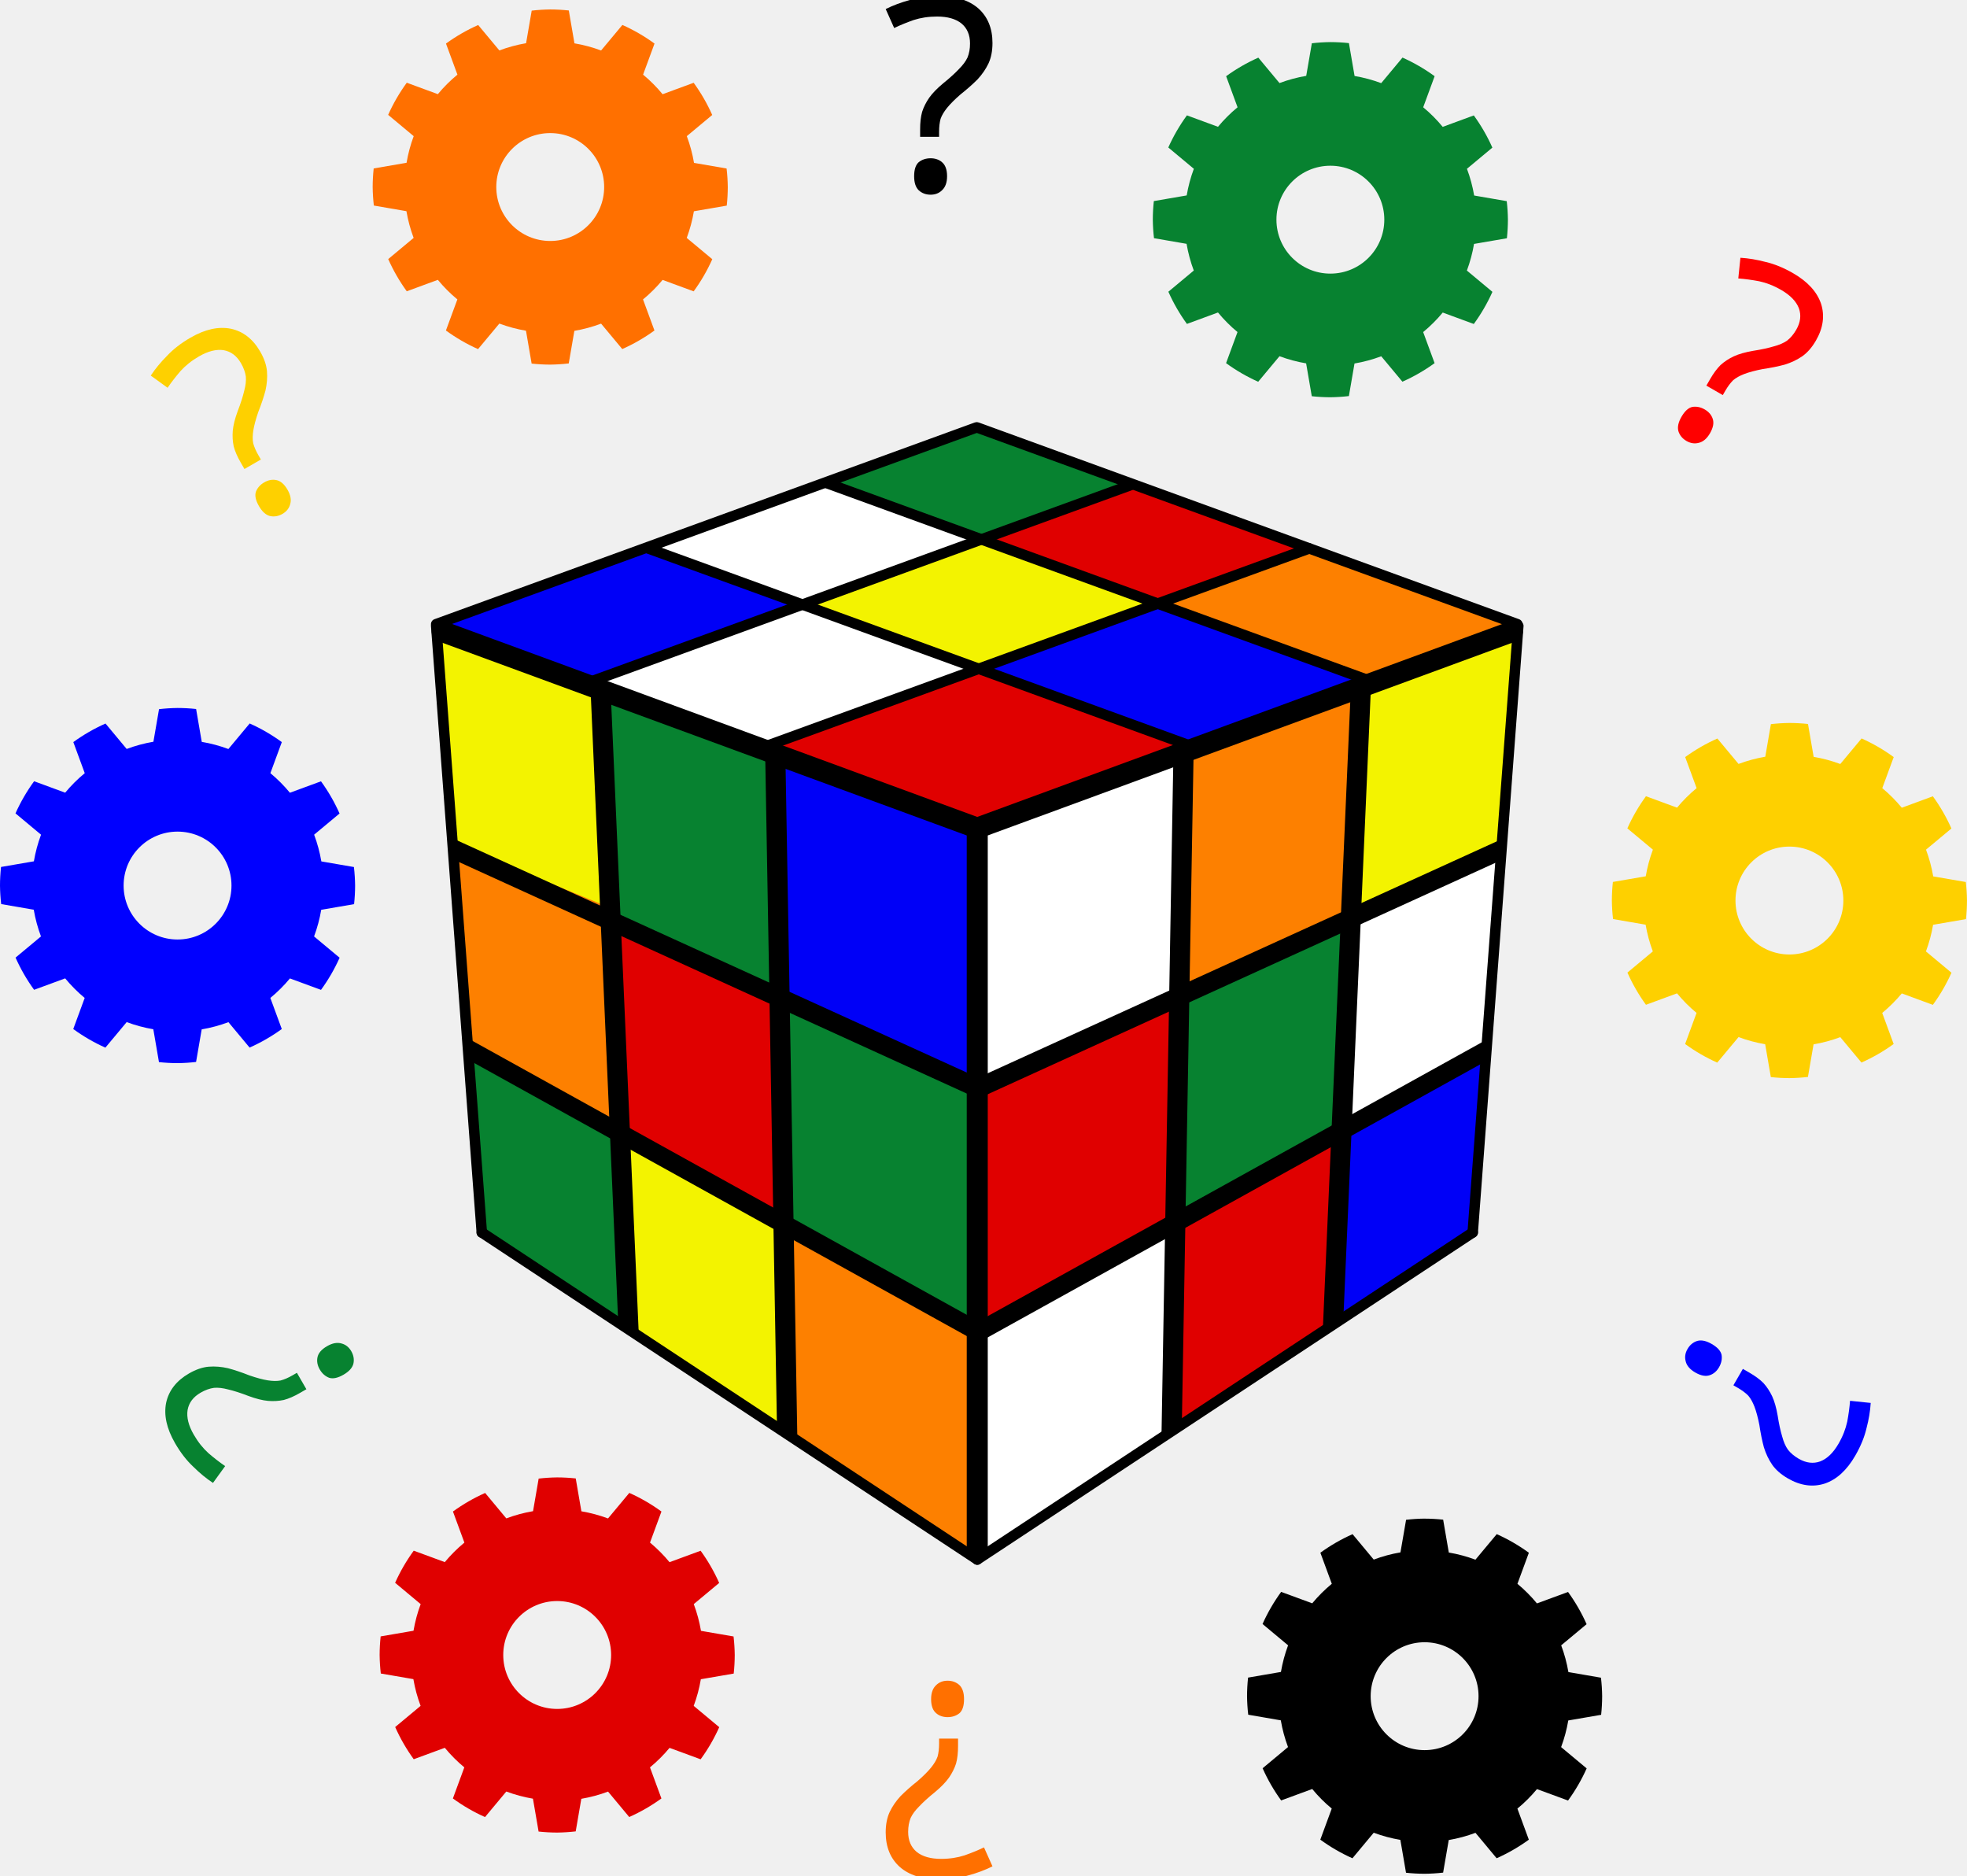
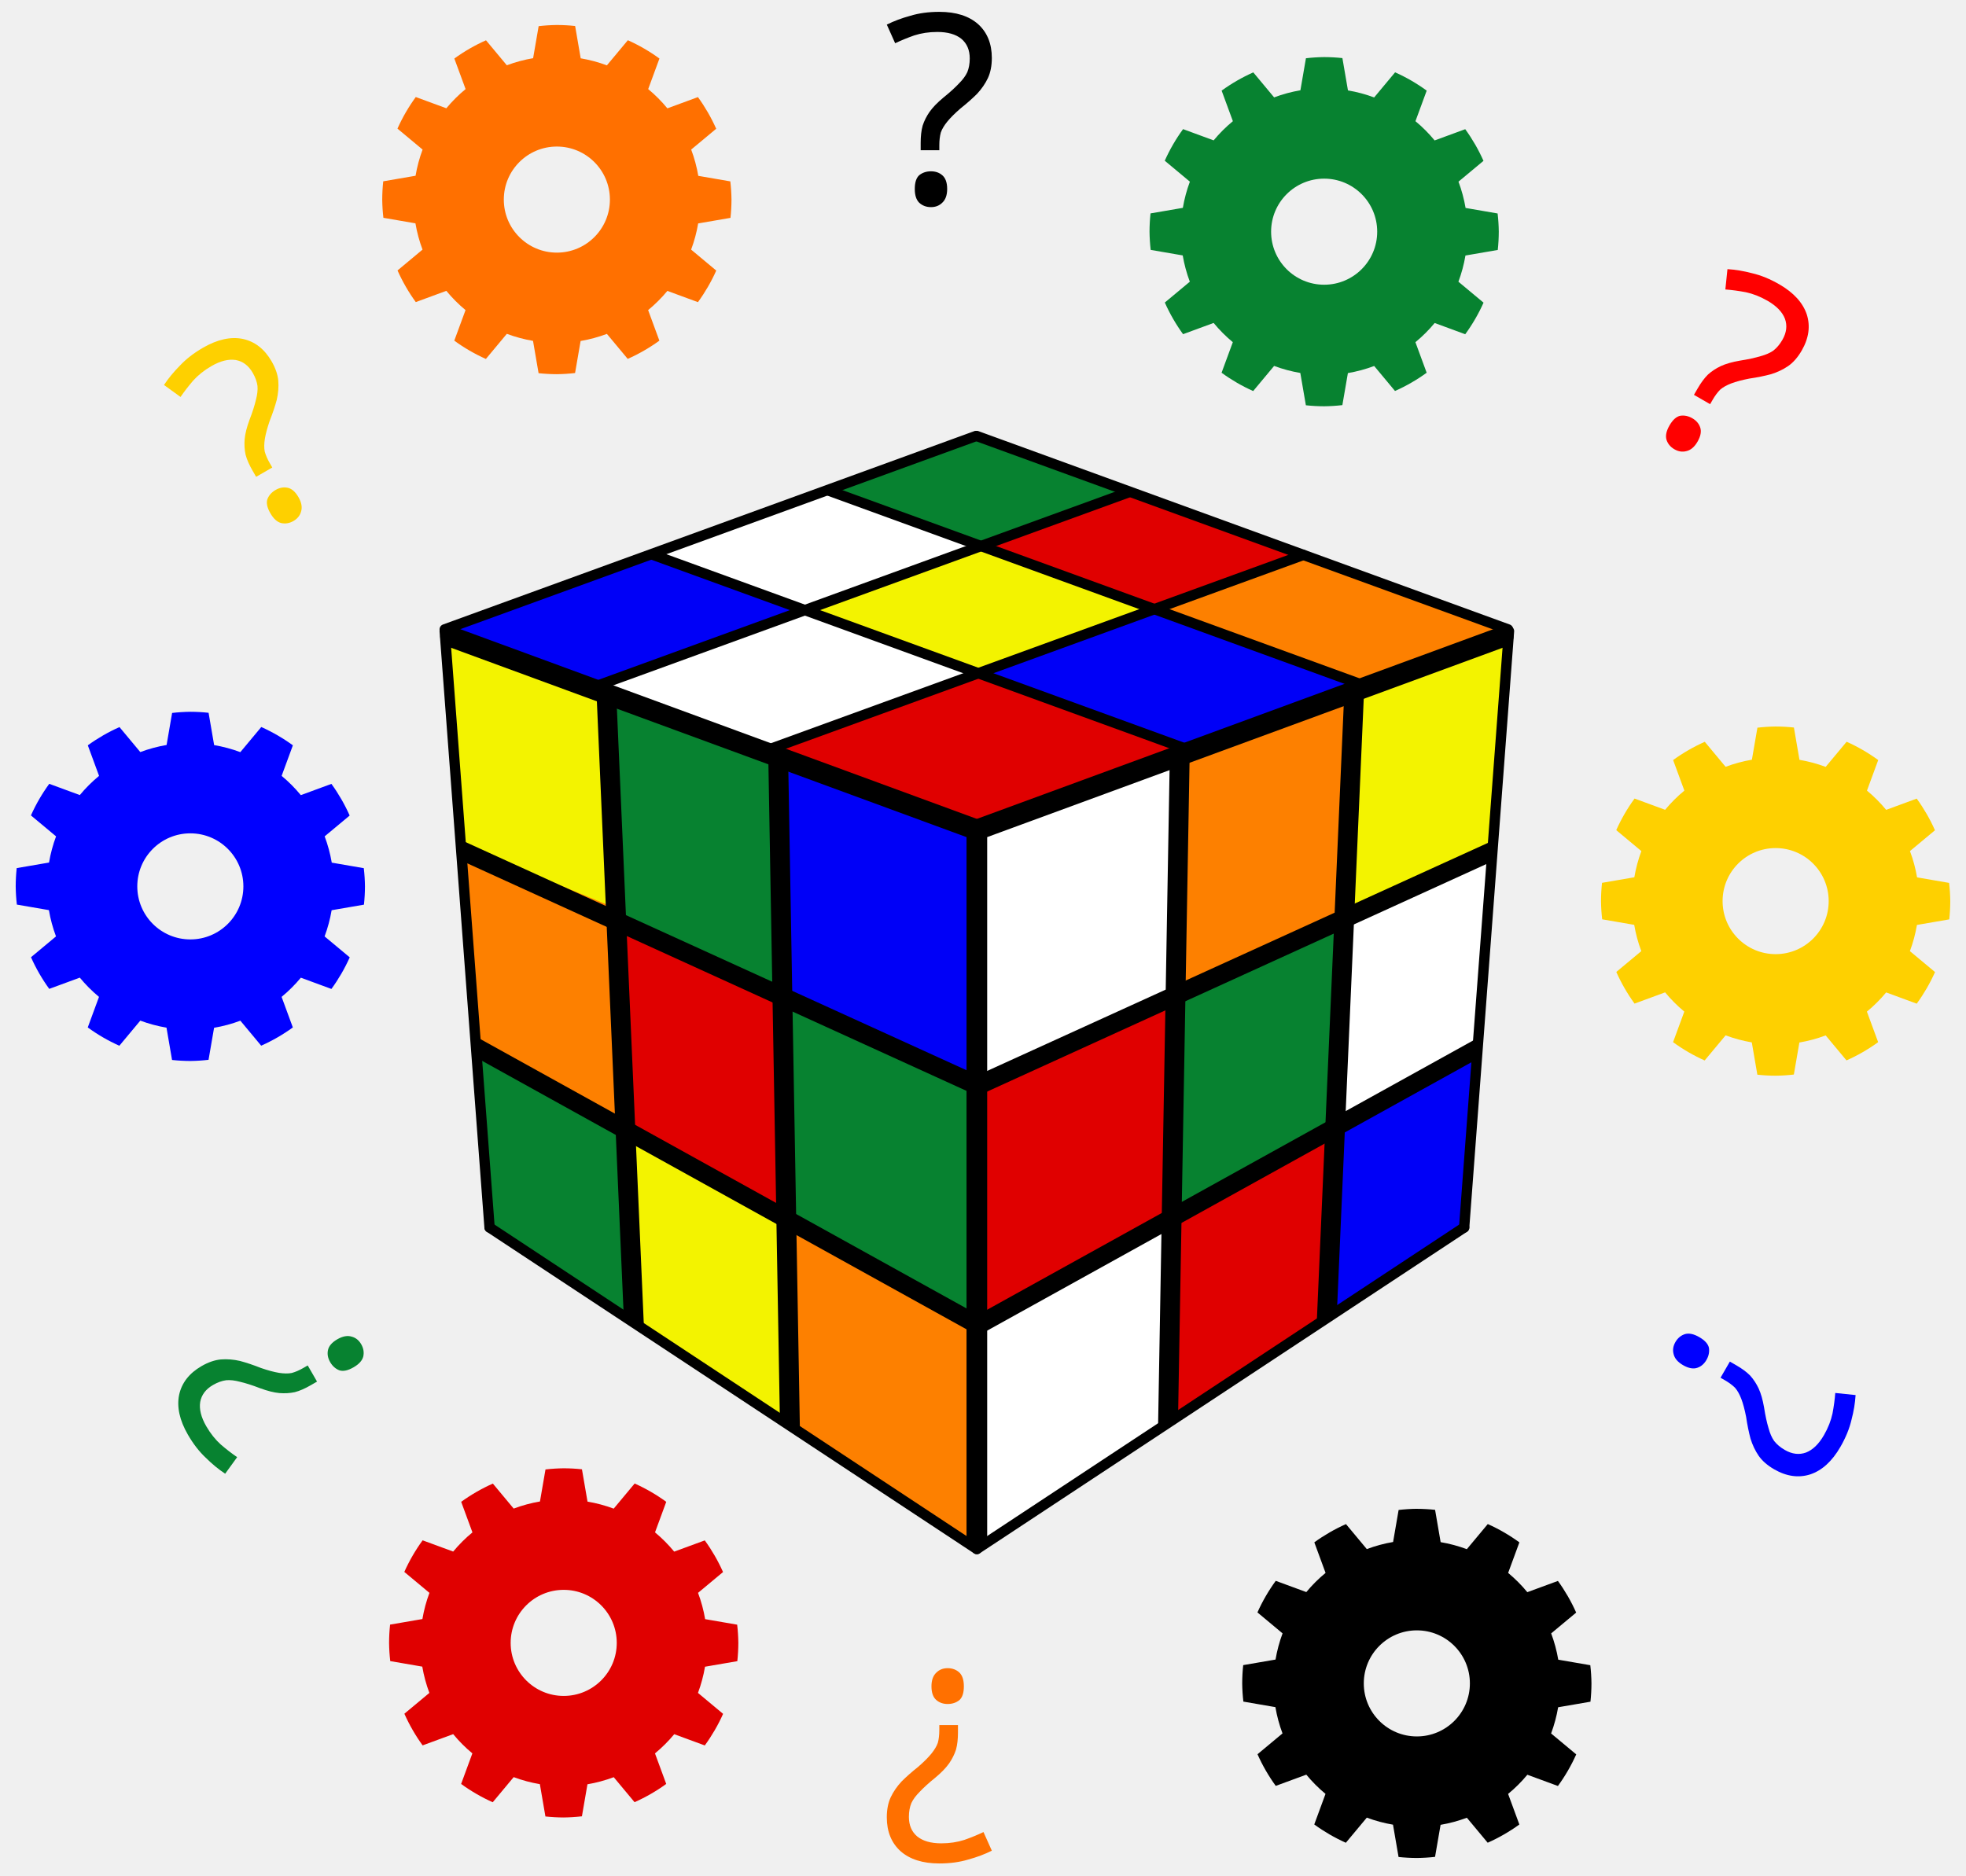
- <svg xmlns="http://www.w3.org/2000/svg" width="61.596mm" height="58.719mm" version="1.1" viewBox="0 0 61.596 58.719">
+ <svg xmlns="http://www.w3.org/2000/svg" width="62.596mm" height="59.719mm" version="1.1" viewBox="0 0 62.596 59.719">
  <defs>
    <clipPath id="presentation_clip_path-3">
      <rect width="6e3" height="6e3" />
    </clipPath>
  </defs>
-   <g transform="translate(-19.331 -54.822)">
+   <g transform="translate(-18.831 -54.322)">
    <path d="m36.561 55.118a5.56 5.56 0 0 0-0.58 0.037l-0.176 1.02a4.568 4.568 0 0 0-0.837 0.226l-0.663-0.796a5.56 5.56 0 0 0-1.008 0.581l0.358 0.973a4.568 4.568 0 0 0-0.613 0.611l-0.973-0.358a5.56 5.56 0 0 0-0.583 1.006l0.8 0.667a4.568 4.568 0 0 0-0.224 0.834l-1.029 0.177a5.56 5.56 0 0 0-0.032 0.582 5.56 5.56 0 0 0 0.037 0.58l1.02 0.176a4.568 4.568 0 0 0 0.226 0.837l-0.796 0.663a5.56 5.56 0 0 0 0.581 1.008l0.973-0.358a4.568 4.568 0 0 0 0.611 0.613l-0.358 0.973a5.56 5.56 0 0 0 1.006 0.583l0.667-0.8a4.568 4.568 0 0 0 0.834 0.224l0.177 1.029a5.56 5.56 0 0 0 0.582 0.032 5.56 5.56 0 0 0 0.58-0.037l0.176-1.02a4.568 4.568 0 0 0 0.837-0.226l0.663 0.796a5.56 5.56 0 0 0 1.008-0.581l-0.358-0.973a4.568 4.568 0 0 0 0.613-0.611l0.973 0.358a5.56 5.56 0 0 0 0.583-1.006l-0.8-0.667a4.568 4.568 0 0 0 0.224-0.834l1.029-0.177a5.56 5.56 0 0 0 0.032-0.582 5.56 5.56 0 0 0-0.037-0.58l-1.02-0.176a4.568 4.568 0 0 0-0.226-0.837l0.796-0.663a5.56 5.56 0 0 0-0.581-1.008l-0.973 0.358a4.568 4.568 0 0 0-0.611-0.613l0.358-0.973a5.56 5.56 0 0 0-1.006-0.583l-0.667 0.8a4.568 4.568 0 0 0-0.834-0.224l-0.177-1.029a5.56 5.56 0 0 0-0.582-0.032zm4.5e-5 3.871a1.689 1.689 0 0 1 1.689 1.689 1.689 1.689 0 0 1-1.689 1.689 1.689 1.689 0 0 1-1.689-1.689 1.689 1.689 0 0 1 1.689-1.689z" fill="#ff7000" stroke-width=".037" />
    <ellipse cx="102.92" cy="127.61" rx="68.173" ry="0" fill="#00ff59" stroke-width=".265" />
    <g transform="matrix(.0062061 0 0 .0062061 31.315 67.302)">
      <g>
        <g stroke-width="290.08">
          <path d="m4932 1427.2-866.99 320.83-1020.5-386.79 865.69-318.98z" fill="#0000f7" />
          <path d="m5684.1 1134.9-719.14 283.07-1011.9-384.25 721.93-277.75z" fill="#fd8000" />
          <path d="m4653.7 770.02-743.53 272.21-860.48-321.19 725.32-285.05z" fill="#e00000" />
          <path d="m3775 436-751.19 280.58-755.33-286.9 726.52-283.68z" fill="#078230" />
          <path d="m3869.3 1034.2-857.67 319.6-863.47-311.64 875.61-325.59z" fill="#f3f300" />
          <path d="m3007.3 704.54-897.76 320.15-742.49-277.92 872.94-320.77z" fill="#fff" />
          <path d="m2096.7 1033-1046.7 395.02-752.14-286.19 1042.1-385.81z" fill="#0000f7" />
          <path d="m2973.4 1361.7-1023.4 386.31-874.1-312.51 1048.3-386.51z" fill="#fff" />
        </g>
        <path d="m4046.4 1762.4-1046.4 404.55-1027.7-409.09 1034.3-384.17z" fill="#e00000" stroke-width="290.08" />
        <path d="m4853 2602.7 785.4-350 83.012-1063.3-827.91 296.67z" fill="#f3f300" stroke-width="551.79" />
        <path d="m3019 3423 975.1-434.23 24.069-1185-1001.2 366z" fill="#fff" stroke-width="525.25" />
        <path d="m3987.6 2996.9 873.1-384.79 50.485-1119.9-896.85 306.69z" fill="#fd8000" stroke-width="544.85" />
        <path d="m3941.5 4193.1 849.57-416.91 44.248-1115.4-883.75 357.69z" fill="#078230" stroke-width="537.81" />
        <path d="m4799.1 3724 754.56-400.54 90.39-1080.1-780.3 344.07z" fill="#fff" stroke-width="537.51" />
        <path d="m3945.2 5213.8 802.66-515.42 42.612-936.45-866.79 457.52z" fill="#e00000" stroke-width="547.54" />
        <path d="m3033.5 4727.8 934.91-512.42 23.793-1217.9-976.98 428.4z" fill="#e00000" stroke-width="518.23" />
        <path d="m4770.5 4675.1 731.53-466.71 60.859-895.58-762.35 406.6z" fill="#0000f7" stroke-width="558.17" />
        <path d="m3037.9 5829.5 911.71-615.62 26.665-1003.5-951.5 519.63z" fill="#fff" stroke-width="525.8" />
        <path d="m2980.3 4732.3-940.25-500.74-31.432-1240.2 984.34 441.2z" fill="#078230" stroke-width="518.23" />
        <path d="m2998.6 3458.9-978.46-445.69-26.928-1201 1016.7 368.02z" fill="#0000f7" stroke-width="530.46" />
        <path d="m2027.6 3016.6-862.23-355.19-54.661-1166.3 921.56 324.41z" fill="#078230" stroke-width="557.91" />
        <path d="m1169.5 2603.8-813.67-352.32-77.32-1039.4 842.45 273.21z" fill="#f3f300" stroke-width="545.95" />
        <path d="m2050.1 4161.9-824.68-389.29-55.896-1109.5 874.1 348.93z" fill="#e00000" stroke-width="527.83" />
        <path d="m2056.3 5228.4-793.17-505.71-38.031-982.97 818.13 450.11z" fill="#f3f300" stroke-width="568.06" />
        <path d="m1237.2 3710.9-799.56-405-79.963-1061.1 821.39 336.78z" fill="#fd8000" stroke-width="527.23" />
        <path d="m1257.5 4700-752.94-490.01-66.969-904.14 771.77 409.96z" fill="#078230" stroke-width="549.73" />
        <path d="m2976.3 5842.6-901.46-615.33-13.722-1007.7 932.42 519.11z" fill="#fd8000" stroke-width="745.76" />
      </g>
      <g class="SlideGroup" transform="matrix(1,0,0,-1,0,6002)">
        <g class="Slide" clip-path="url(#presentation_clip_path-3)">
          <g class="Page">
            <g class="Group">
              <g class="com.sun.star.drawing.LineShape">
                <g fill="none">
                  <rect class="BoundingBox" x="2947" y="142" width="107" height="3707" />
                  <path d="m3e3 3795v-3600" stroke="#000" stroke-linecap="round" stroke-width="106" />
                </g>
              </g>
              <g class="com.sun.star.drawing.LineShape">
                <g fill="none">
                  <rect class="BoundingBox" x="473" y="118" width="2555" height="1705" />
                  <path d="m500 1795 2500-1650" stroke="#000" stroke-linecap="round" stroke-width="53" />
                </g>
              </g>
              <g class="com.sun.star.drawing.LineShape">
                <g fill="none">
                  <rect class="BoundingBox" x="243" y="1768" width="285" height="3115" />
                  <path d="m270 4855 230-3060" stroke="#000" stroke-linecap="round" stroke-width="53" />
                </g>
              </g>
              <g class="com.sun.star.drawing.LineShape">
                <g fill="none">
                  <rect class="BoundingBox" x="243" y="4837" width="2780" height="1047" />
                  <path d="m2995 5856-2725-992" stroke="#000" stroke-linecap="round" stroke-width="53" />
                </g>
              </g>
              <g class="com.sun.star.drawing.LineShape">
                <g fill="none">
                  <rect class="BoundingBox" x="2973" y="4837" width="2780" height="1047" />
                  <path d="m3e3 5856 2725-992" stroke="#000" stroke-linecap="round" stroke-width="53" />
                </g>
              </g>
              <g class="com.sun.star.drawing.LineShape">
                <g fill="none">
                  <rect class="BoundingBox" x="247" y="3782" width="2807" height="1099" />
                  <path d="m300 4827 2700-992" stroke="#000" stroke-linecap="round" stroke-width="106" />
                </g>
              </g>
              <g class="com.sun.star.drawing.LineShape">
                <g fill="none">
                  <rect class="BoundingBox" x="1313" y="4227" width="2780" height="1047" />
                  <path d="m4065 4254-2725 992" stroke="#000" stroke-linecap="round" stroke-width="53" />
                </g>
              </g>
              <g class="com.sun.star.drawing.LineShape">
                <g fill="none">
                  <rect class="BoundingBox" x="1923" y="4227" width="2780" height="1047" />
                  <path d="m1950 4254 2725 992" stroke="#000" stroke-linecap="round" stroke-width="53" />
                </g>
              </g>
              <g class="com.sun.star.drawing.LineShape">
                <g fill="none">
                  <rect class="BoundingBox" x="2213" y="4557" width="2780" height="1047" />
                  <path d="m4965 4584-2725 992" stroke="#000" stroke-linecap="round" stroke-width="53" />
                </g>
              </g>
              <g class="com.sun.star.drawing.LineShape">
                <g fill="none">
                  <rect class="BoundingBox" x="1023" y="4547" width="2780" height="1047" />
                  <path d="m1050 4574 2725 992" stroke="#000" stroke-linecap="round" stroke-width="53" />
                </g>
              </g>
              <g class="com.sun.star.drawing.LineShape">
                <g fill="none">
                  <rect class="BoundingBox" x="2973" y="118" width="2555" height="1705" />
                  <path d="m5500 1795-2500-1650" stroke="#000" stroke-linecap="round" stroke-width="53" />
                </g>
              </g>
              <g class="com.sun.star.drawing.LineShape">
                <g fill="none">
                  <rect class="BoundingBox" x="5473" y="1768" width="285" height="3115" />
                  <path d="m5730 4855-230-3060" stroke="#000" stroke-linecap="round" stroke-width="53" />
                </g>
              </g>
              <g class="com.sun.star.drawing.LineShape">
                <g fill="none">
                  <rect class="BoundingBox" x="2947" y="3782" width="2807" height="1099" />
                  <path d="m5700 4827-2700-992" stroke="#000" stroke-linecap="round" stroke-width="106" />
                </g>
              </g>
              <g class="com.sun.star.drawing.CustomShape" transform="translate(8.4831 -47.941)">
                <rect class="BoundingBox" x="1039" y="1293" width="248" height="3304" fill="none" />
                <path d="m1181 1363-141 3228 104-66 141-3227zm3-70zm-43 3303z" />
              </g>
              <g class="com.sun.star.drawing.CustomShape" transform="translate(1.4774 -20.245)">
                <rect class="BoundingBox" x="4740" y="1292" width="248" height="3304" fill="none" />
                <path d="m4882 4525-141-3228 104 66 141 3227zm3 70zm-43-3303z" />
              </g>
              <g class="com.sun.star.drawing.CustomShape" transform="translate(10.749 -21.497)">
                <rect class="BoundingBox" x="1919" y="744" width="164" height="3504" fill="none" />
                <path d="m1979 818-60 3427 103-73 60-3426zm2-74zm39 3503z" />
              </g>
              <g class="com.sun.star.drawing.CustomShape" transform="translate(9.1396 -3.058)">
                <rect class="BoundingBox" x="3920" y="743" width="164" height="3504" fill="none" />
                <path d="m3980 4172-60-3427 103 73 60 3426zm2 74zm39-3503z" />
              </g>
              <g class="com.sun.star.drawing.CustomShape" transform="translate(0 -52.917)">
                <rect class="BoundingBox" x="342" y="2511" width="2717" height="1320" fill="none" />
                <path d="m380 3719 2650-1208-11 111-2650 1207zm-37 17zm2714-1132z" />
              </g>
              <g class="com.sun.star.drawing.CustomShape" transform="translate(0 52.917)">
                <rect class="BoundingBox" x="399" y="1193" width="2625" height="1531" fill="none" />
                <path d="m433 2613 2560-1419-5 110-2559 1418zm-34 18zm2624-1346z" />
              </g>
              <g class="com.sun.star.drawing.CustomShape" transform="translate(0 52.917)">
                <rect class="BoundingBox" x="2988" y="1193" width="2627" height="1531" fill="none" />
                <path d="m5579 2613-2560-1419 5 110 2559 1418zm34 19zm-2624-1348z" />
              </g>
              <g class="com.sun.star.drawing.CustomShape" transform="translate(0 -52.917)">
                <rect class="BoundingBox" x="2952" y="2512" width="2717" height="1320" fill="none" />
                <path d="m5630 3720-2650-1208 11 111 2650 1207zm37 17zm-2714-1132z" />
              </g>
            </g>
          </g>
        </g>
      </g>
    </g>
    <g>
      <g stroke-width=".037">
        <path d="m60.991 56.14a5.56 5.56 0 0 0-0.58 0.037l-0.176 1.02a4.568 4.568 0 0 0-0.837 0.226l-0.663-0.796a5.56 5.56 0 0 0-1.008 0.581l0.358 0.973a4.568 4.568 0 0 0-0.613 0.611l-0.973-0.358a5.56 5.56 0 0 0-0.583 1.006l0.8 0.667a4.568 4.568 0 0 0-0.224 0.834l-1.029 0.177a5.56 5.56 0 0 0-0.032 0.582 5.56 5.56 0 0 0 0.037 0.58l1.02 0.176a4.568 4.568 0 0 0 0.226 0.837l-0.796 0.663a5.56 5.56 0 0 0 0.581 1.008l0.973-0.358a4.568 4.568 0 0 0 0.611 0.613l-0.358 0.973a5.56 5.56 0 0 0 1.006 0.583l0.667-0.8a4.568 4.568 0 0 0 0.834 0.224l0.177 1.029a5.56 5.56 0 0 0 0.582 0.032 5.56 5.56 0 0 0 0.58-0.037l0.176-1.02a4.568 4.568 0 0 0 0.837-0.226l0.663 0.796a5.56 5.56 0 0 0 1.008-0.581l-0.358-0.973a4.568 4.568 0 0 0 0.613-0.611l0.973 0.358a5.56 5.56 0 0 0 0.583-1.006l-0.8-0.667a4.568 4.568 0 0 0 0.224-0.834l1.029-0.177a5.56 5.56 0 0 0 0.032-0.582 5.56 5.56 0 0 0-0.037-0.58l-1.02-0.176a4.568 4.568 0 0 0-0.226-0.837l0.796-0.663a5.56 5.56 0 0 0-0.581-1.008l-0.974 0.358a4.568 4.568 0 0 0-0.611-0.613l0.358-0.973a5.56 5.56 0 0 0-1.006-0.583l-0.667 0.8a4.568 4.568 0 0 0-0.834-0.224l-0.177-1.029a5.56 5.56 0 0 0-0.582-0.032zm4.4e-5 3.871a1.689 1.689 0 0 1 1.689 1.689 1.689 1.689 0 0 1-1.689 1.689 1.689 1.689 0 0 1-1.689-1.689 1.689 1.689 0 0 1 1.689-1.689z" fill="#078230" />
        <path d="m75.366 77.458a5.56 5.56 0 0 0-0.58 0.037l-0.176 1.02a4.568 4.568 0 0 0-0.837 0.226l-0.663-0.796a5.56 5.56 0 0 0-1.008 0.581l0.358 0.973a4.568 4.568 0 0 0-0.613 0.611l-0.973-0.358a5.56 5.56 0 0 0-0.583 1.006l0.8 0.667a4.568 4.568 0 0 0-0.224 0.834l-1.029 0.177a5.56 5.56 0 0 0-0.032 0.582 5.56 5.56 0 0 0 0.037 0.58l1.02 0.176a4.568 4.568 0 0 0 0.226 0.837l-0.796 0.663a5.56 5.56 0 0 0 0.581 1.008l0.973-0.358a4.568 4.568 0 0 0 0.611 0.613l-0.358 0.973a5.56 5.56 0 0 0 1.006 0.583l0.667-0.8a4.568 4.568 0 0 0 0.834 0.224l0.177 1.029a5.56 5.56 0 0 0 0.582 0.032 5.56 5.56 0 0 0 0.58-0.037l0.176-1.02a4.568 4.568 0 0 0 0.837-0.226l0.663 0.796a5.56 5.56 0 0 0 1.008-0.581l-0.358-0.973a4.568 4.568 0 0 0 0.613-0.611l0.973 0.358a5.56 5.56 0 0 0 0.583-1.006l-0.8-0.667a4.568 4.568 0 0 0 0.224-0.834l1.029-0.177a5.56 5.56 0 0 0 0.032-0.582 5.56 5.56 0 0 0-0.037-0.58l-1.02-0.176a4.568 4.568 0 0 0-0.226-0.837l0.796-0.663a5.56 5.56 0 0 0-0.581-1.008l-0.973 0.358a4.568 4.568 0 0 0-0.611-0.613l0.358-0.973a5.56 5.56 0 0 0-1.006-0.583l-0.667 0.8a4.568 4.568 0 0 0-0.834-0.224l-0.177-1.029a5.56 5.56 0 0 0-0.582-0.032zm4.4e-5 3.871a1.689 1.689 0 0 1 1.689 1.689 1.689 1.689 0 0 1-1.689 1.689 1.689 1.689 0 0 1-1.689-1.689 1.689 1.689 0 0 1 1.689-1.689z" fill="#fed000" />
        <path d="m63.942 102.37a5.56 5.56 0 0 0-0.58 0.037l-0.176 1.02a4.568 4.568 0 0 0-0.837 0.226l-0.663-0.796a5.56 5.56 0 0 0-1.008 0.581l0.358 0.973a4.568 4.568 0 0 0-0.613 0.611l-0.973-0.358a5.56 5.56 0 0 0-0.583 1.006l0.8 0.667a4.568 4.568 0 0 0-0.224 0.834l-1.029 0.177a5.56 5.56 0 0 0-0.032 0.582 5.56 5.56 0 0 0 0.037 0.58l1.02 0.176a4.568 4.568 0 0 0 0.226 0.837l-0.796 0.663a5.56 5.56 0 0 0 0.581 1.008l0.973-0.358a4.568 4.568 0 0 0 0.611 0.613l-0.358 0.973a5.56 5.56 0 0 0 1.006 0.583l0.667-0.8a4.568 4.568 0 0 0 0.834 0.224l0.177 1.029a5.56 5.56 0 0 0 0.582 0.032 5.56 5.56 0 0 0 0.58-0.036l0.176-1.02a4.568 4.568 0 0 0 0.837-0.226l0.663 0.796a5.56 5.56 0 0 0 1.008-0.581l-0.358-0.973a4.568 4.568 0 0 0 0.613-0.611l0.973 0.358a5.56 5.56 0 0 0 0.583-1.006l-0.8-0.667a4.568 4.568 0 0 0 0.224-0.834l1.029-0.177a5.56 5.56 0 0 0 0.032-0.582 5.56 5.56 0 0 0-0.037-0.58l-1.02-0.176a4.568 4.568 0 0 0-0.226-0.837l0.796-0.663a5.56 5.56 0 0 0-0.581-1.008l-0.974 0.358a4.568 4.568 0 0 0-0.611-0.613l0.358-0.973a5.56 5.56 0 0 0-1.006-0.583l-0.667 0.8a4.568 4.568 0 0 0-0.834-0.224l-0.177-1.029a5.56 5.56 0 0 0-0.582-0.032zm4.5e-5 3.871a1.689 1.689 0 0 1 1.689 1.689 1.689 1.689 0 0 1-1.689 1.689 1.689 1.689 0 0 1-1.689-1.689 1.689 1.689 0 0 1 1.689-1.689z" />
        <path d="m36.779 101.08a5.56 5.56 0 0 0-0.58 0.037l-0.176 1.02a4.568 4.568 0 0 0-0.837 0.226l-0.663-0.796a5.56 5.56 0 0 0-1.008 0.581l0.358 0.973a4.568 4.568 0 0 0-0.613 0.611l-0.973-0.358a5.56 5.56 0 0 0-0.583 1.006l0.8 0.667a4.568 4.568 0 0 0-0.224 0.834l-1.029 0.177a5.56 5.56 0 0 0-0.032 0.582 5.56 5.56 0 0 0 0.037 0.58l1.02 0.176a4.568 4.568 0 0 0 0.226 0.837l-0.796 0.663a5.56 5.56 0 0 0 0.581 1.008l0.973-0.358a4.568 4.568 0 0 0 0.611 0.613l-0.358 0.973a5.56 5.56 0 0 0 1.006 0.583l0.667-0.8a4.568 4.568 0 0 0 0.834 0.224l0.177 1.029a5.56 5.56 0 0 0 0.582 0.032 5.56 5.56 0 0 0 0.58-0.037l0.176-1.02a4.568 4.568 0 0 0 0.837-0.226l0.663 0.796a5.56 5.56 0 0 0 1.008-0.581l-0.358-0.973a4.568 4.568 0 0 0 0.613-0.611l0.973 0.358a5.56 5.56 0 0 0 0.583-1.006l-0.8-0.667a4.568 4.568 0 0 0 0.224-0.834l1.029-0.177a5.56 5.56 0 0 0 0.032-0.582 5.56 5.56 0 0 0-0.037-0.58l-1.02-0.176a4.568 4.568 0 0 0-0.226-0.837l0.796-0.663a5.56 5.56 0 0 0-0.581-1.008l-0.974 0.358a4.568 4.568 0 0 0-0.611-0.613l0.358-0.973a5.56 5.56 0 0 0-1.006-0.583l-0.667 0.8a4.568 4.568 0 0 0-0.834-0.224l-0.177-1.029a5.56 5.56 0 0 0-0.582-0.032zm4.5e-5 3.871a1.689 1.689 0 0 1 1.689 1.689 1.689 1.689 0 0 1-1.689 1.689 1.689 1.689 0 0 1-1.689-1.689 1.689 1.689 0 0 1 1.689-1.689z" fill="#e00000" />
        <path d="m24.891 76.989a5.56 5.56 0 0 0-0.58 0.037l-0.176 1.02a4.568 4.568 0 0 0-0.837 0.226l-0.663-0.796a5.56 5.56 0 0 0-1.008 0.581l0.358 0.973a4.568 4.568 0 0 0-0.613 0.611l-0.973-0.358a5.56 5.56 0 0 0-0.583 1.006l0.8 0.667a4.568 4.568 0 0 0-0.224 0.834l-1.029 0.177a5.56 5.56 0 0 0-0.032 0.582 5.56 5.56 0 0 0 0.037 0.58l1.02 0.176a4.568 4.568 0 0 0 0.226 0.837l-0.796 0.663a5.56 5.56 0 0 0 0.581 1.008l0.973-0.358a4.568 4.568 0 0 0 0.611 0.613l-0.358 0.973a5.56 5.56 0 0 0 1.006 0.583l0.667-0.8a4.568 4.568 0 0 0 0.834 0.224l0.177 1.029a5.56 5.56 0 0 0 0.582 0.032 5.56 5.56 0 0 0 0.58-0.037l0.176-1.02a4.568 4.568 0 0 0 0.837-0.226l0.663 0.796a5.56 5.56 0 0 0 1.008-0.581l-0.358-0.973a4.568 4.568 0 0 0 0.613-0.611l0.973 0.358a5.56 5.56 0 0 0 0.583-1.006l-0.8-0.667a4.568 4.568 0 0 0 0.224-0.834l1.029-0.177a5.56 5.56 0 0 0 0.032-0.582 5.56 5.56 0 0 0-0.037-0.58l-1.02-0.176a4.568 4.568 0 0 0-0.226-0.837l0.796-0.663a5.56 5.56 0 0 0-0.581-1.008l-0.974 0.358a4.568 4.568 0 0 0-0.611-0.613l0.358-0.973a5.56 5.56 0 0 0-1.006-0.583l-0.667 0.8a4.568 4.568 0 0 0-0.834-0.224l-0.177-1.029a5.56 5.56 0 0 0-0.582-0.032zm4.5e-5 3.871a1.689 1.689 0 0 1 1.689 1.689 1.689 1.689 0 0 1-1.689 1.689 1.689 1.689 0 0 1-1.689-1.689 1.689 1.689 0 0 1 1.689-1.689z" fill="#00f" />
      </g>
      <g font-family="sans-serif" font-size="4.512px" letter-spacing="0px" stroke-width=".113" word-spacing="0px">
        <text x="46.974" y="60.793" fill="#000000" style="line-height:1.25" xml:space="preserve">
          <tspan x="46.974" y="60.793" fill="#000000" font-family="Ubuntu" font-size="8.423px" font-weight="500" stroke-width=".113" style="line-height:1.25">?</tspan>
        </text>
        <text transform="rotate(30)" x="95.294" y="23.237" fill="#ff0000" style="line-height:1.25" xml:space="preserve">
          <tspan x="95.294" y="23.237" fill="#ff0000" font-family="Ubuntu" font-size="8.423px" font-weight="500" stroke-width=".113" style="line-height:1.25">?</tspan>
        </text>
        <text transform="rotate(120)" x="46.467" y="-111.161" fill="#0000ff" style="line-height:1.25" xml:space="preserve">
          <tspan x="46.467" y="-111.161" fill="#0000ff" font-family="Ubuntu" font-size="8.423px" font-weight="500" stroke-width=".113" style="line-height:1.25">?</tspan>
        </text>
        <text transform="scale(-1)" x="-50.504" y="-107.569" fill="#ff7000" style="line-height:1.25" xml:space="preserve">
          <tspan x="-50.504" y="-107.569" fill="#ff7000" font-family="Ubuntu" font-size="8.423px" font-weight="500" stroke-width=".113" style="line-height:1.25">?</tspan>
        </text>
        <text transform="rotate(240)" x="-100.782" y="-22.421" fill="#078230" style="line-height:1.25" xml:space="preserve">
          <tspan x="-100.782" y="-22.421" fill="#078230" font-family="Ubuntu" font-size="8.423px" font-weight="500" stroke-width=".113" style="line-height:1.25">?</tspan>
        </text>
        <text transform="rotate(-30)" x="-12.555" y="75.374" fill="#fed000" style="line-height:1.25" xml:space="preserve">
          <tspan x="-12.555" y="75.374" fill="#fed000" font-family="Ubuntu" font-size="8.423px" font-weight="500" stroke-width=".113" style="line-height:1.25">?</tspan>
        </text>
      </g>
    </g>
  </g>
</svg>
